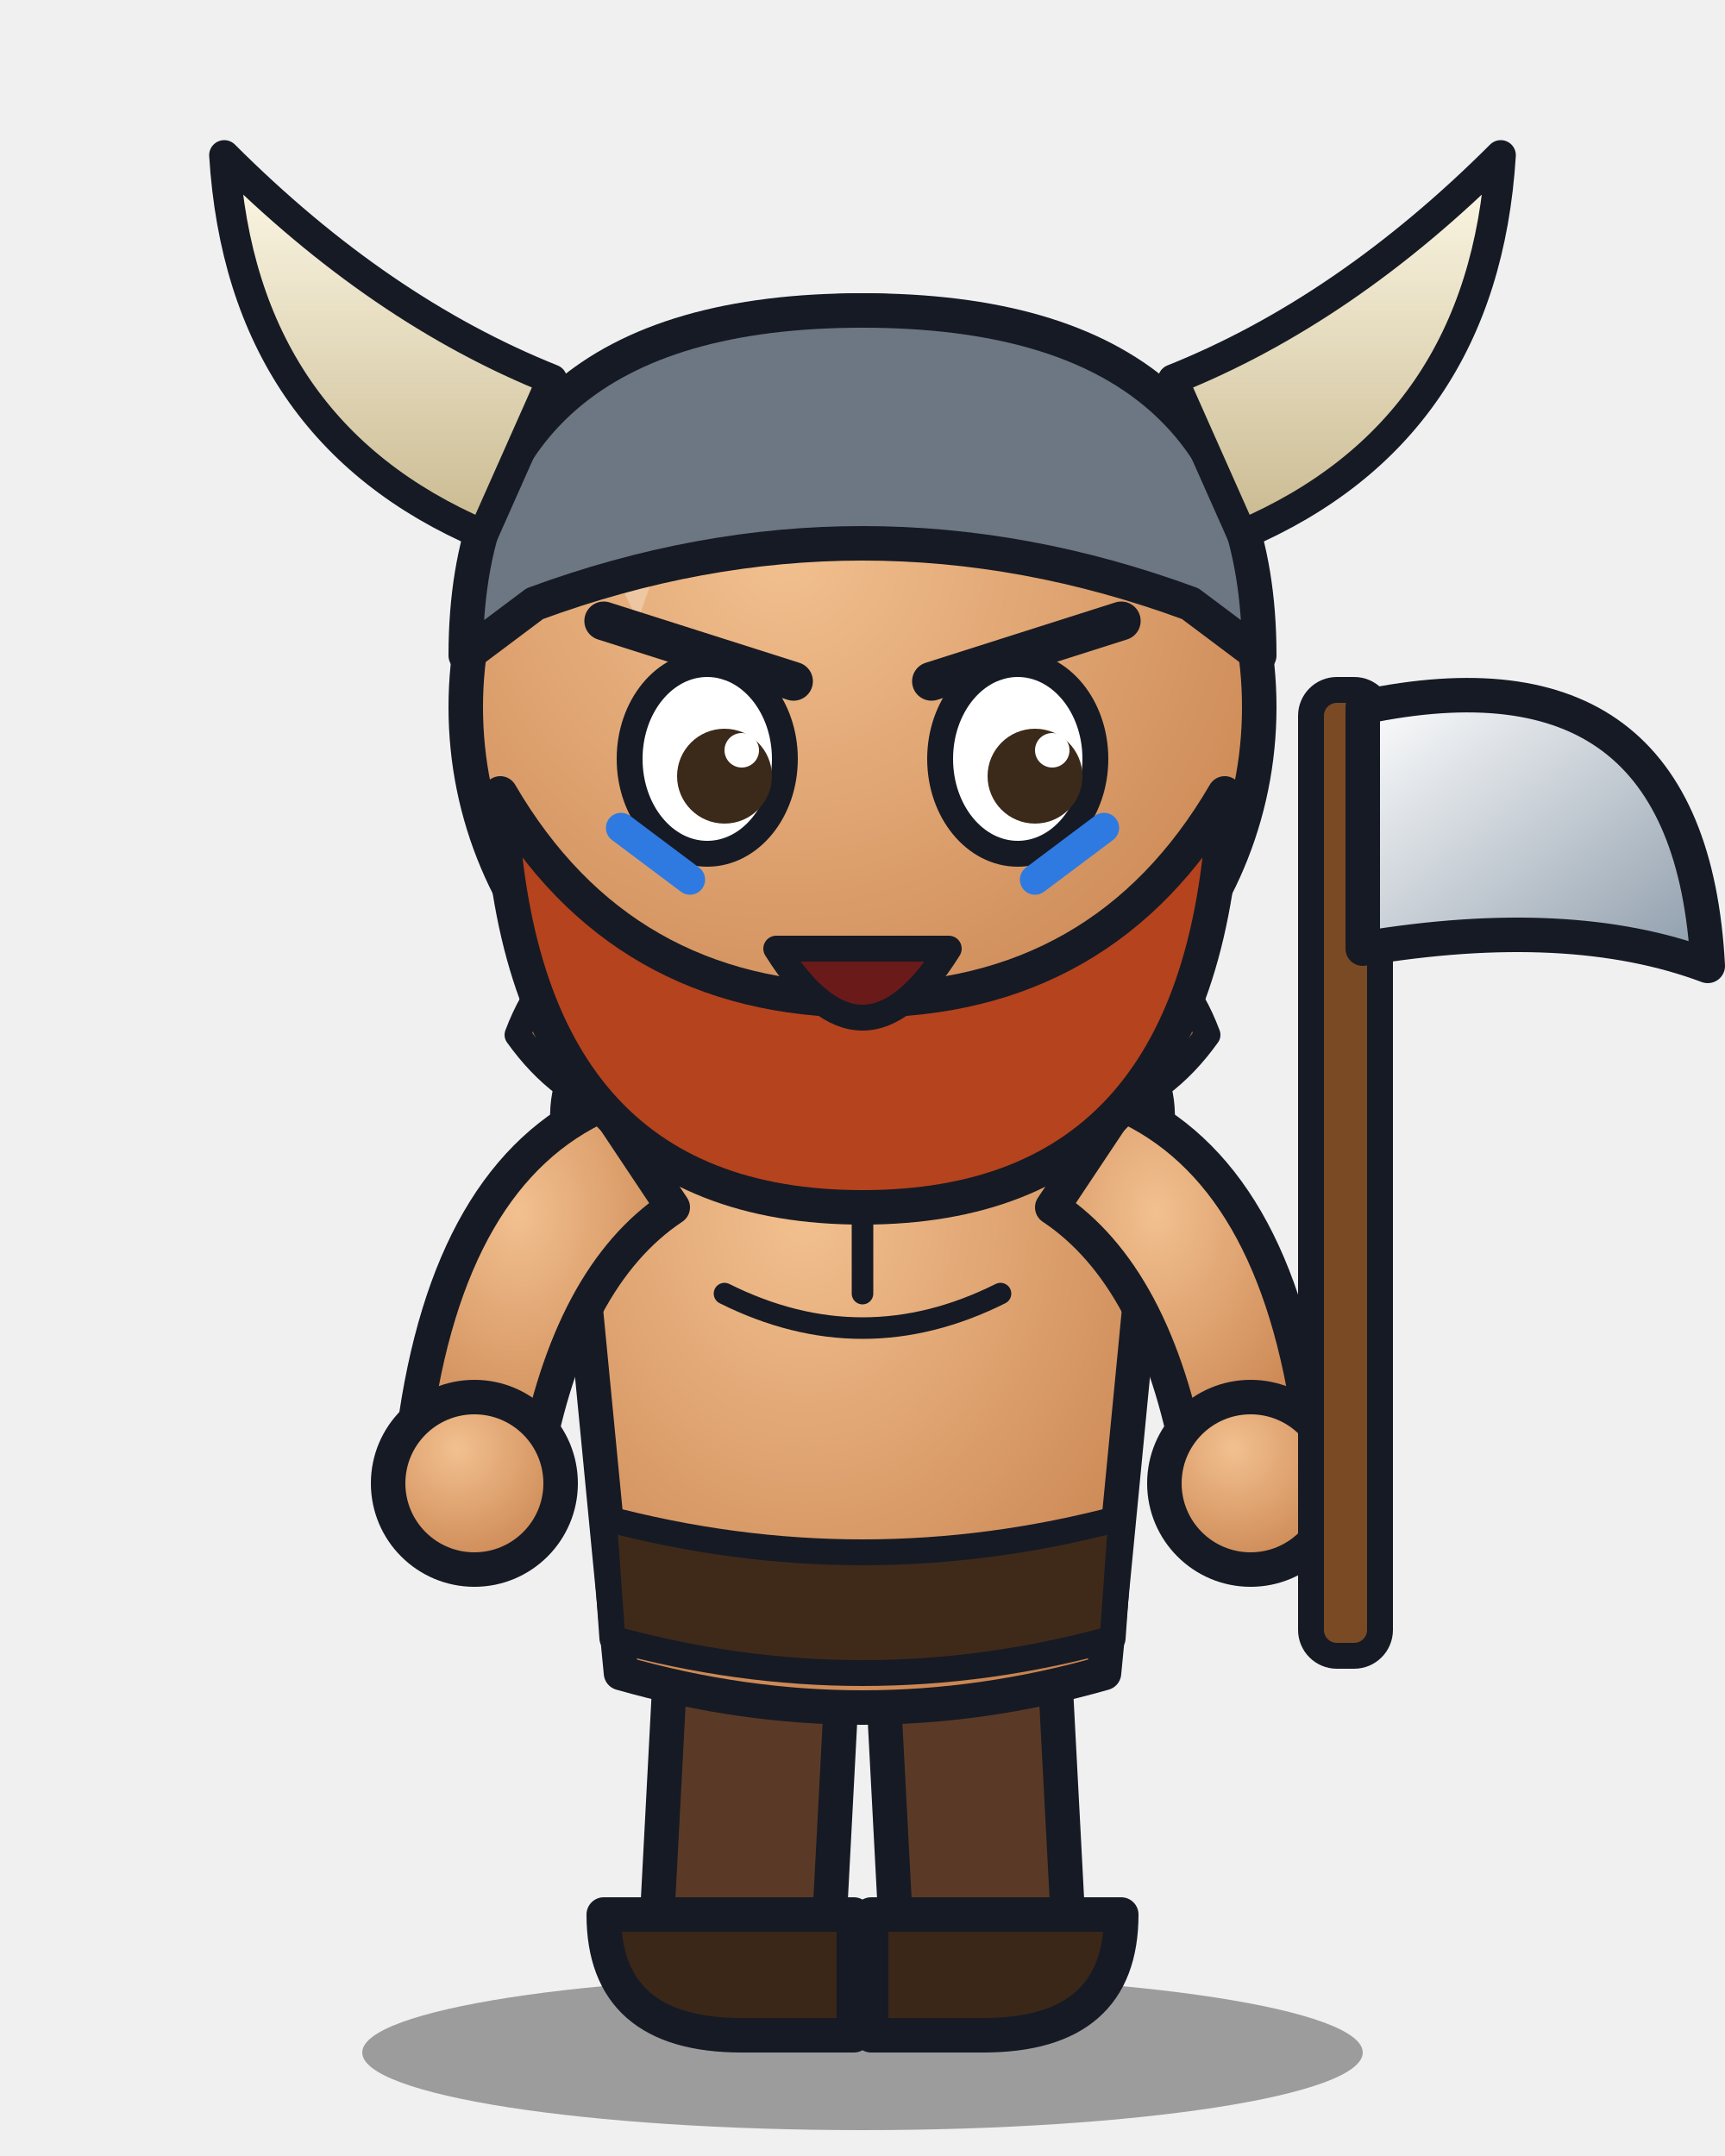
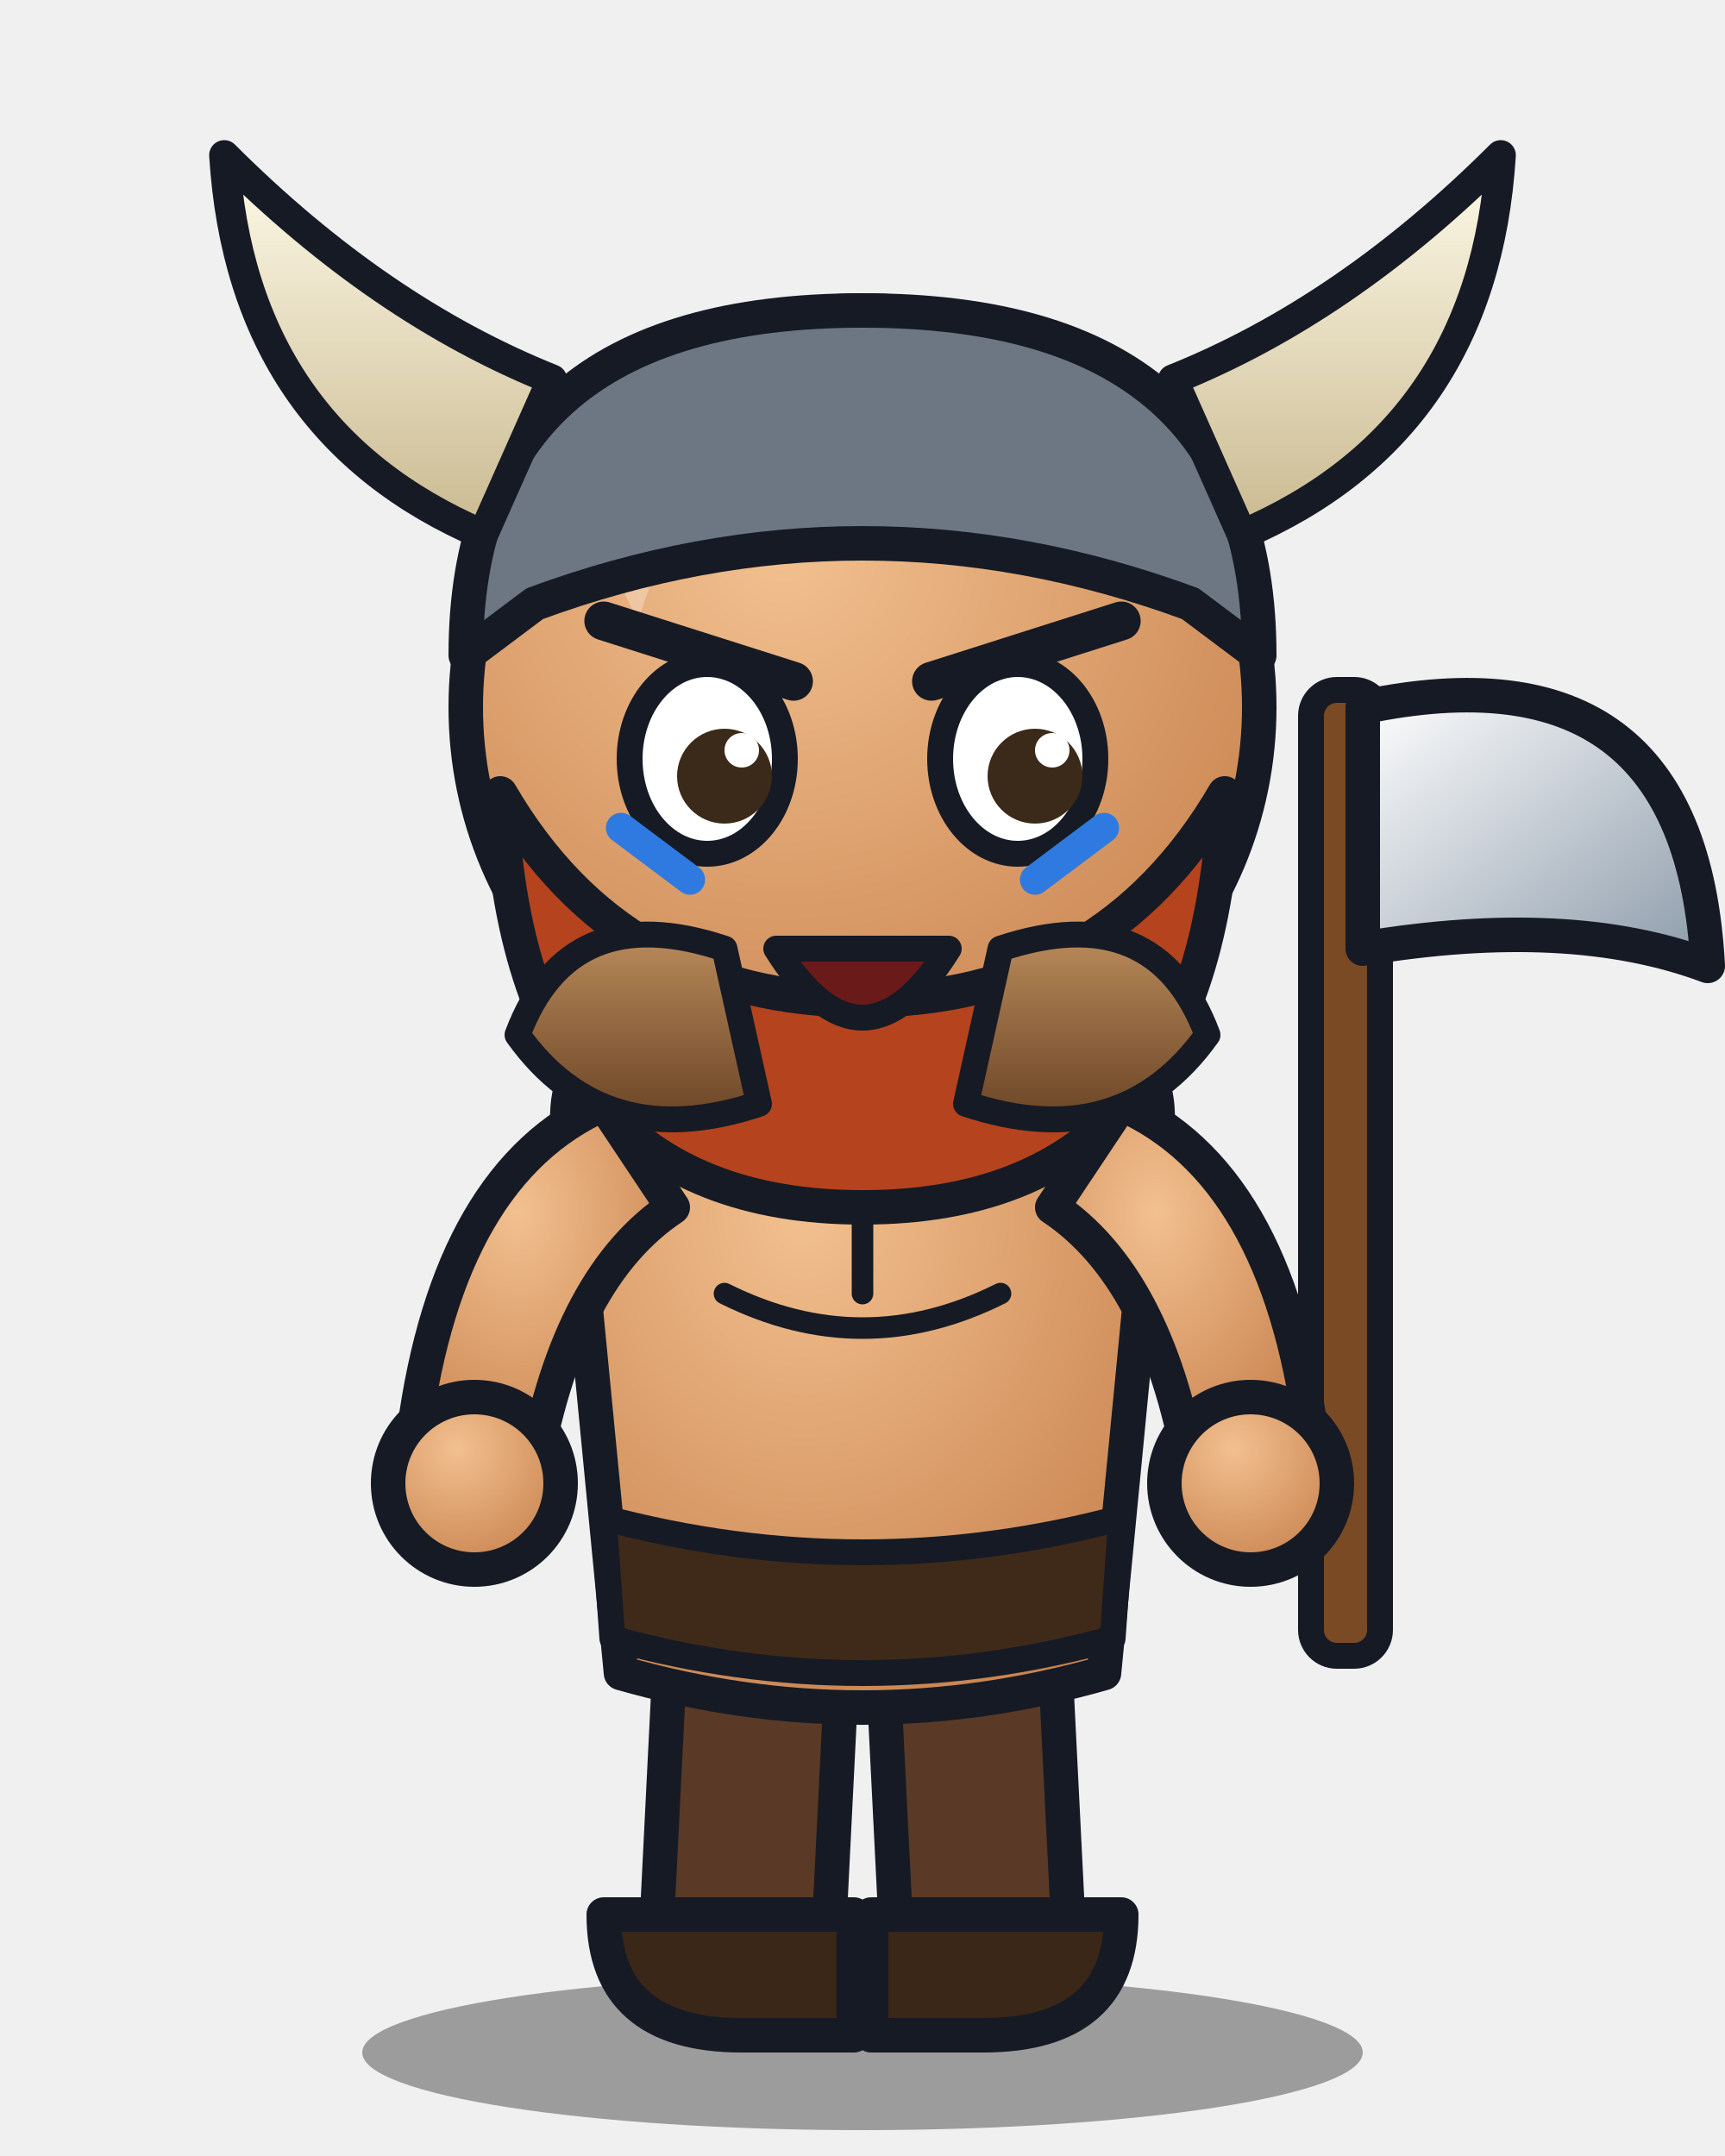
<svg xmlns="http://www.w3.org/2000/svg" viewBox="0 0 200 250" width="400" height="500">
  <defs>
    <linearGradient id="steel" x1="0" y1="0" x2="1" y2="1">
      <stop offset="0" stop-color="#ffffff" />
      <stop offset="1" stop-color="#8b9aa9" />
    </linearGradient>
    <linearGradient id="gold" x1="0" y1="0" x2="0" y2="1">
      <stop offset="0" stop-color="#ffe89a" />
      <stop offset="1" stop-color="#b07a16" />
    </linearGradient>
    <radialGradient id="orb" cx="40%" cy="35%" r="70%">
      <stop offset="0" stop-color="#e8fbff" />
      <stop offset="1" stop-color="#2aa8ff" />
    </radialGradient>
    <linearGradient id="shieldblue" x1="0" y1="0" x2="0" y2="1">
      <stop offset="0" stop-color="#4f8fe8" />
      <stop offset="1" stop-color="#1f3f8a" />
    </linearGradient>
    <radialGradient id="skin" cx="40%" cy="30%" r="75%">
      <stop offset="0" stop-color="#f2c08f" />
      <stop offset="1" stop-color="#c98450" />
    </radialGradient>
    <linearGradient id="fur" x1="0" y1="0" x2="0" y2="1">
      <stop offset="0" stop-color="#b98a5a" />
      <stop offset="1" stop-color="#6b4526" />
    </linearGradient>
    <linearGradient id="horn" x1="0" y1="0" x2="0" y2="1">
      <stop offset="0" stop-color="#fffbea" />
      <stop offset="1" stop-color="#c9b98f" />
    </linearGradient>
  </defs>
  <ellipse cx="100" cy="238" rx="58" ry="9" fill="#000" fill-opacity=".35" />
-   <path d="M78 188 L76 226 L96 226 L98 188 Z" fill="#5a3a26" stroke="#161a24" stroke-width="4" stroke-linejoin="round" stroke-linecap="round" />
-   <path d="M102 188 L104 226 L124 226 L122 188 Z" fill="#5a3a26" stroke="#161a24" stroke-width="4" stroke-linejoin="round" stroke-linecap="round" />
+   <path d="M78 186 L76 226 L96 226 L98 186 Z" fill="#5a3a26" stroke="#161a24" stroke-width="4" stroke-linejoin="round" stroke-linecap="round" />
  <path d="M70 222 Q70 236 86 236 L99 236 L99 222 Z" fill="#3a2718" stroke="#161a24" stroke-width="4" stroke-linejoin="round" stroke-linecap="round" />
+   <path d="M102 186 L104 226 L124 226 L122 186 Z" fill="#5a3a26" stroke="#161a24" stroke-width="4" stroke-linejoin="round" stroke-linecap="round" />
  <path d="M101 222 L101 236 L114 236 Q130 236 130 222 Z" fill="#3a2718" stroke="#161a24" stroke-width="4" stroke-linejoin="round" stroke-linecap="round" />
  <path d="M66 132 Q64 120 80 116 L120 116 Q136 120 134 132 L128 194 Q100 202 72 194 Z" fill="url(#skin)" stroke="#161a24" stroke-width="4" stroke-linejoin="round" stroke-linecap="round" />
  <path d="M84 150 Q100 158 116 150" fill="none" stroke="#161a24" stroke-width="2.5" stroke-linejoin="round" stroke-linecap="round" />
  <path d="M100 132 L100 150" fill="none" stroke="#161a24" stroke-width="2.5" stroke-linejoin="round" stroke-linecap="round" />
  <path d="M70 176 Q100 184 130 176 L129 190 Q100 198 71 190 Z" fill="#3f2a1a" stroke="#161a24" stroke-width="3" stroke-linejoin="round" stroke-linecap="round" />
-   <path d="M70 128 Q52 136 48 166 L62 170 Q66 148 78 140 Z" fill="url(#skin)" stroke="#161a24" stroke-width="4" stroke-linejoin="round" stroke-linecap="round" />
-   <circle cx="55" cy="172" r="10" fill="url(#skin)" stroke="#161a24" stroke-width="4" />
-   <path d="M130 128 Q148 136 152 166 L138 170 Q134 148 122 140 Z" fill="url(#skin)" stroke="#161a24" stroke-width="4" stroke-linejoin="round" stroke-linecap="round" />
-   <circle cx="145" cy="172" r="10" fill="url(#skin)" stroke="#161a24" stroke-width="4" />
-   <path d="M60 120 Q66 104 84 110 L88 128 Q70 134 60 120 Z" fill="url(#fur)" stroke="#161a24" stroke-width="3" stroke-linejoin="round" stroke-linecap="round" />
-   <path d="M140 120 Q134 104 116 110 L112 128 Q130 134 140 120 Z" fill="url(#fur)" stroke="#161a24" stroke-width="3" stroke-linejoin="round" stroke-linecap="round" />
  <circle cx="100" cy="82" r="46" fill="url(#skin)" stroke="#161a24" stroke-width="4" />
  <path d="M70 64 Q76 44 98 40 Q80 52 74 72 Z" fill="#ffffff" fill-opacity="0.28" />
  <path d="M58 92 Q60 140 100 140 Q140 140 142 92 Q128 116 100 116 Q72 116 58 92 Z" fill="#b5431d" stroke="#161a24" stroke-width="4" stroke-linejoin="round" stroke-linecap="round" />
  <ellipse cx="82" cy="88" rx="9" ry="11" fill="#ffffff" stroke="#161a24" stroke-width="3" />
  <ellipse cx="118" cy="88" rx="9" ry="11" fill="#ffffff" stroke="#161a24" stroke-width="3" />
  <circle cx="84" cy="90" r="5.5" fill="#3b2a1a" stroke="#161a24" stroke-width="0" />
  <circle cx="120" cy="90" r="5.5" fill="#3b2a1a" stroke="#161a24" stroke-width="0" />
  <circle cx="86" cy="87" r="2" fill="#ffffff" stroke="#161a24" stroke-width="0" />
  <circle cx="122" cy="87" r="2" fill="#ffffff" stroke="#161a24" stroke-width="0" />
  <path d="M70 72 L92 79" fill="none" stroke="#161a24" stroke-width="4.5" stroke-linejoin="round" stroke-linecap="round" />
  <path d="M130 72 L108 79" fill="none" stroke="#161a24" stroke-width="4.5" stroke-linejoin="round" stroke-linecap="round" />
  <path d="M90 110 Q100 126 110 110 Z" fill="#6b1a1a" stroke="#161a24" stroke-width="3" stroke-linejoin="round" stroke-linecap="round" />
  <path d="M72 96 L80 102 M120 102 L128 96" fill="none" stroke-width="3.5" stroke="#2f7ae0" stroke-linejoin="round" stroke-linecap="round" />
  <path d="M54 76 Q54 36 100 36 Q146 36 146 76 L138 70 Q100 56 62 70 Z" fill="#6d7784" stroke="#161a24" stroke-width="4" stroke-linejoin="round" stroke-linecap="round" />
  <path d="M56 62 Q28 50 26 18 Q44 36 64 44 Z" fill="url(#horn)" stroke="#161a24" stroke-width="3.5" stroke-linejoin="round" stroke-linecap="round" />
  <path d="M144 62 Q172 50 174 18 Q156 36 136 44 Z" fill="url(#horn)" stroke="#161a24" stroke-width="3.5" stroke-linejoin="round" stroke-linecap="round" />
+   <path d="M70 128 Q52 136 48 166 L62 170 Q66 148 78 140 Z" fill="url(#skin)" stroke="#161a24" stroke-width="4" stroke-linejoin="round" stroke-linecap="round" />
+   <circle cx="55" cy="172" r="10" fill="url(#skin)" stroke="#161a24" stroke-width="4" />
+   <path d="M60 120 Q66 104 84 110 L88 128 Q70 134 60 120 Z" fill="url(#fur)" stroke="#161a24" stroke-width="3" stroke-linejoin="round" stroke-linecap="round" />
  <rect x="152" y="80" width="8" height="112" rx="3" fill="#7a4a24" stroke="#161a24" stroke-width="3" />
  <path d="M158 82 Q196 74 198 112 Q182 106 158 110 Z" fill="url(#steel)" stroke="#161a24" stroke-width="4" stroke-linejoin="round" stroke-linecap="round" />
+   <path d="M130 128 Q148 136 152 166 L138 170 Q134 148 122 140 Z" fill="url(#skin)" stroke="#161a24" stroke-width="4" stroke-linejoin="round" stroke-linecap="round" />
+   <circle cx="145" cy="172" r="10" fill="url(#skin)" stroke="#161a24" stroke-width="4" />
+   <path d="M140 120 Q134 104 116 110 L112 128 Q130 134 140 120 Z" fill="url(#fur)" stroke="#161a24" stroke-width="3" stroke-linejoin="round" stroke-linecap="round" />
</svg>
